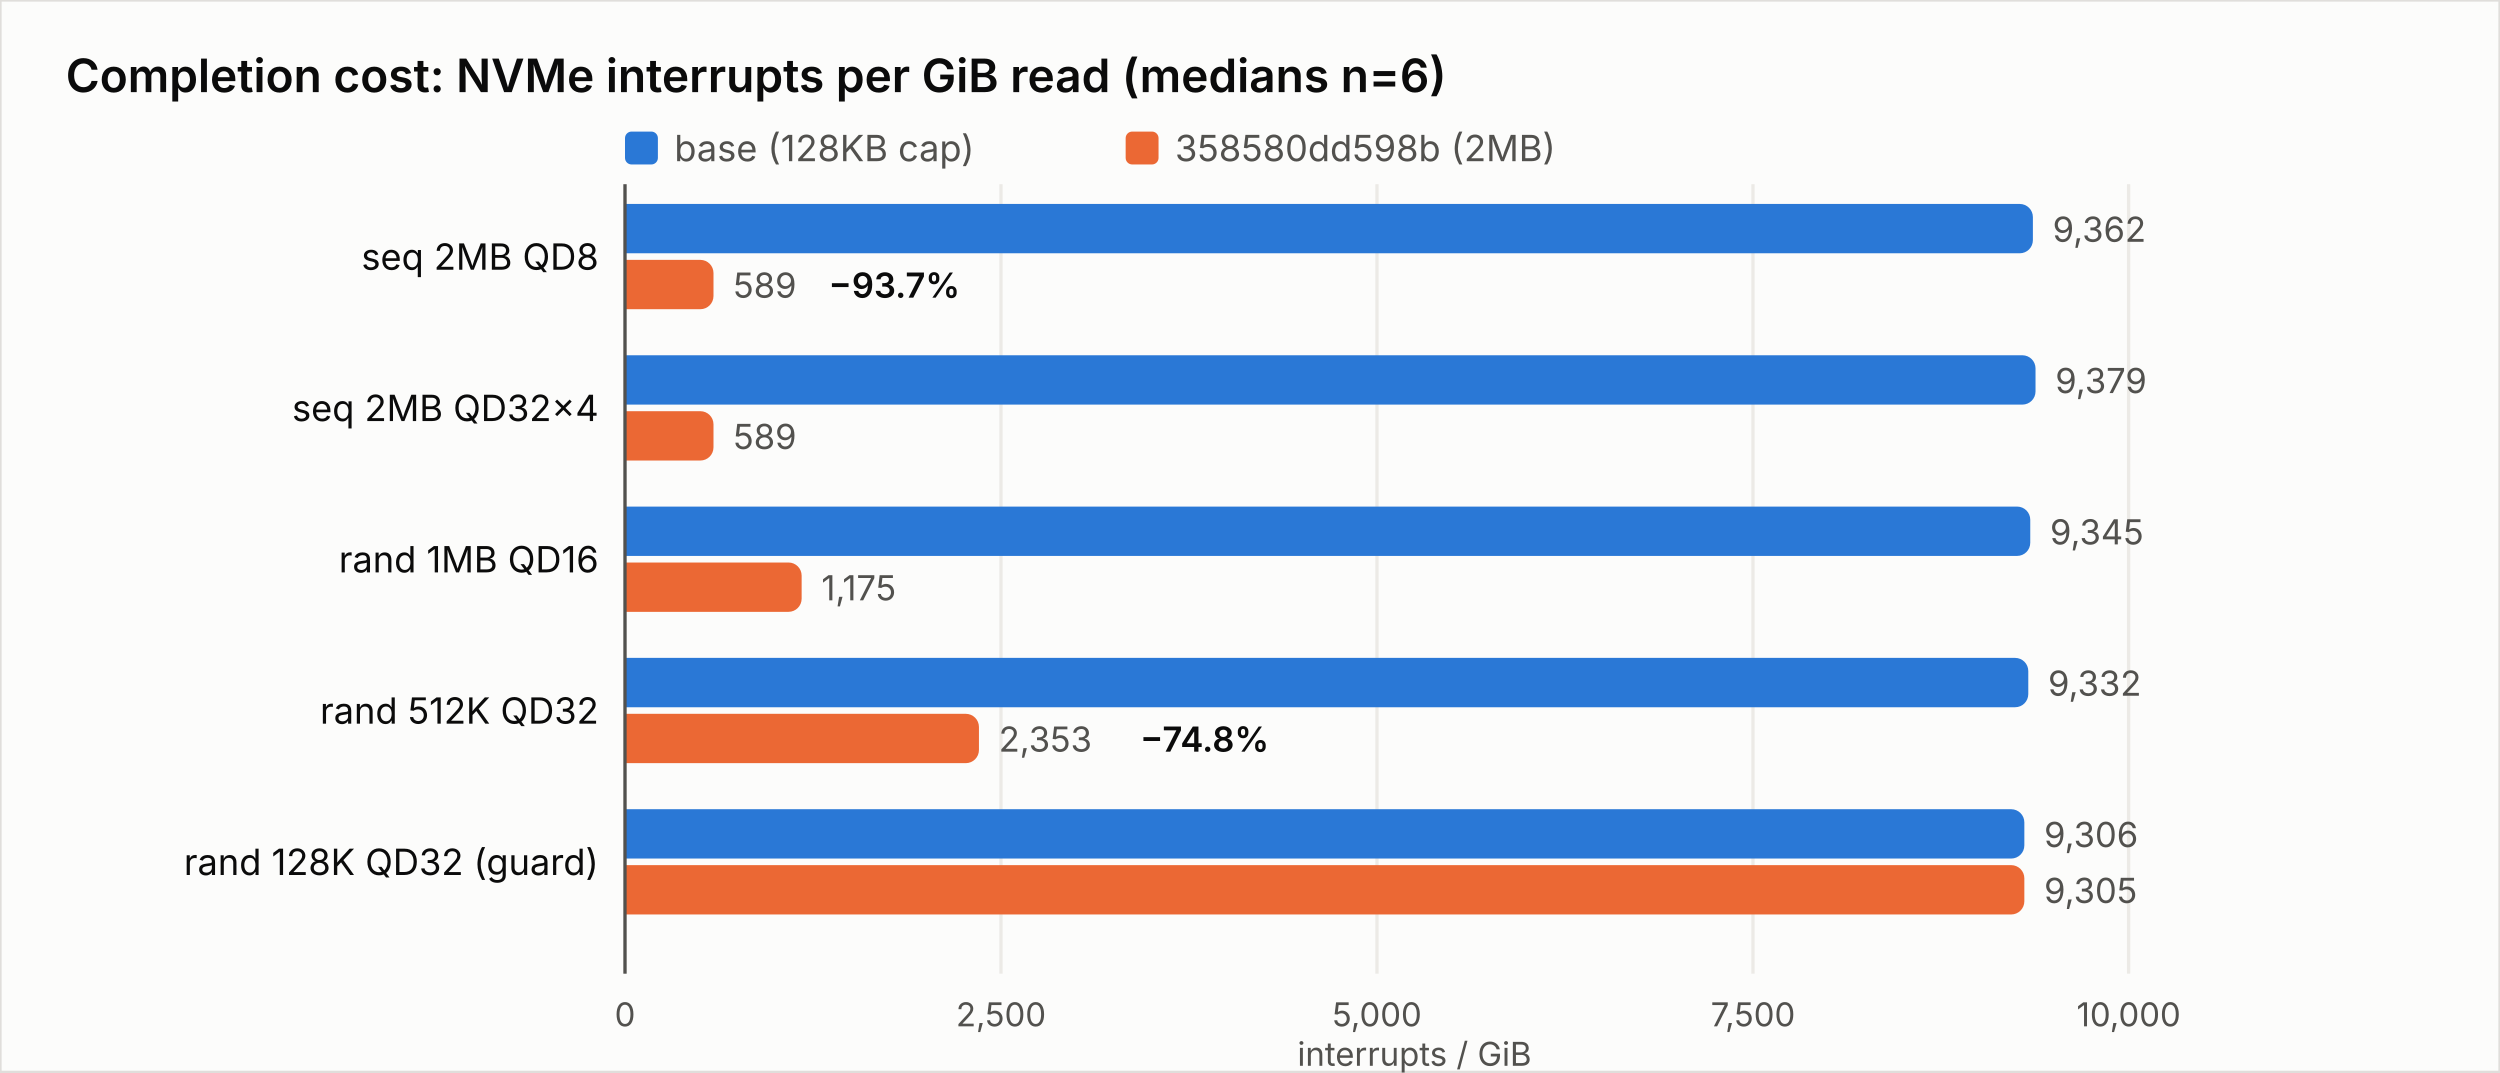
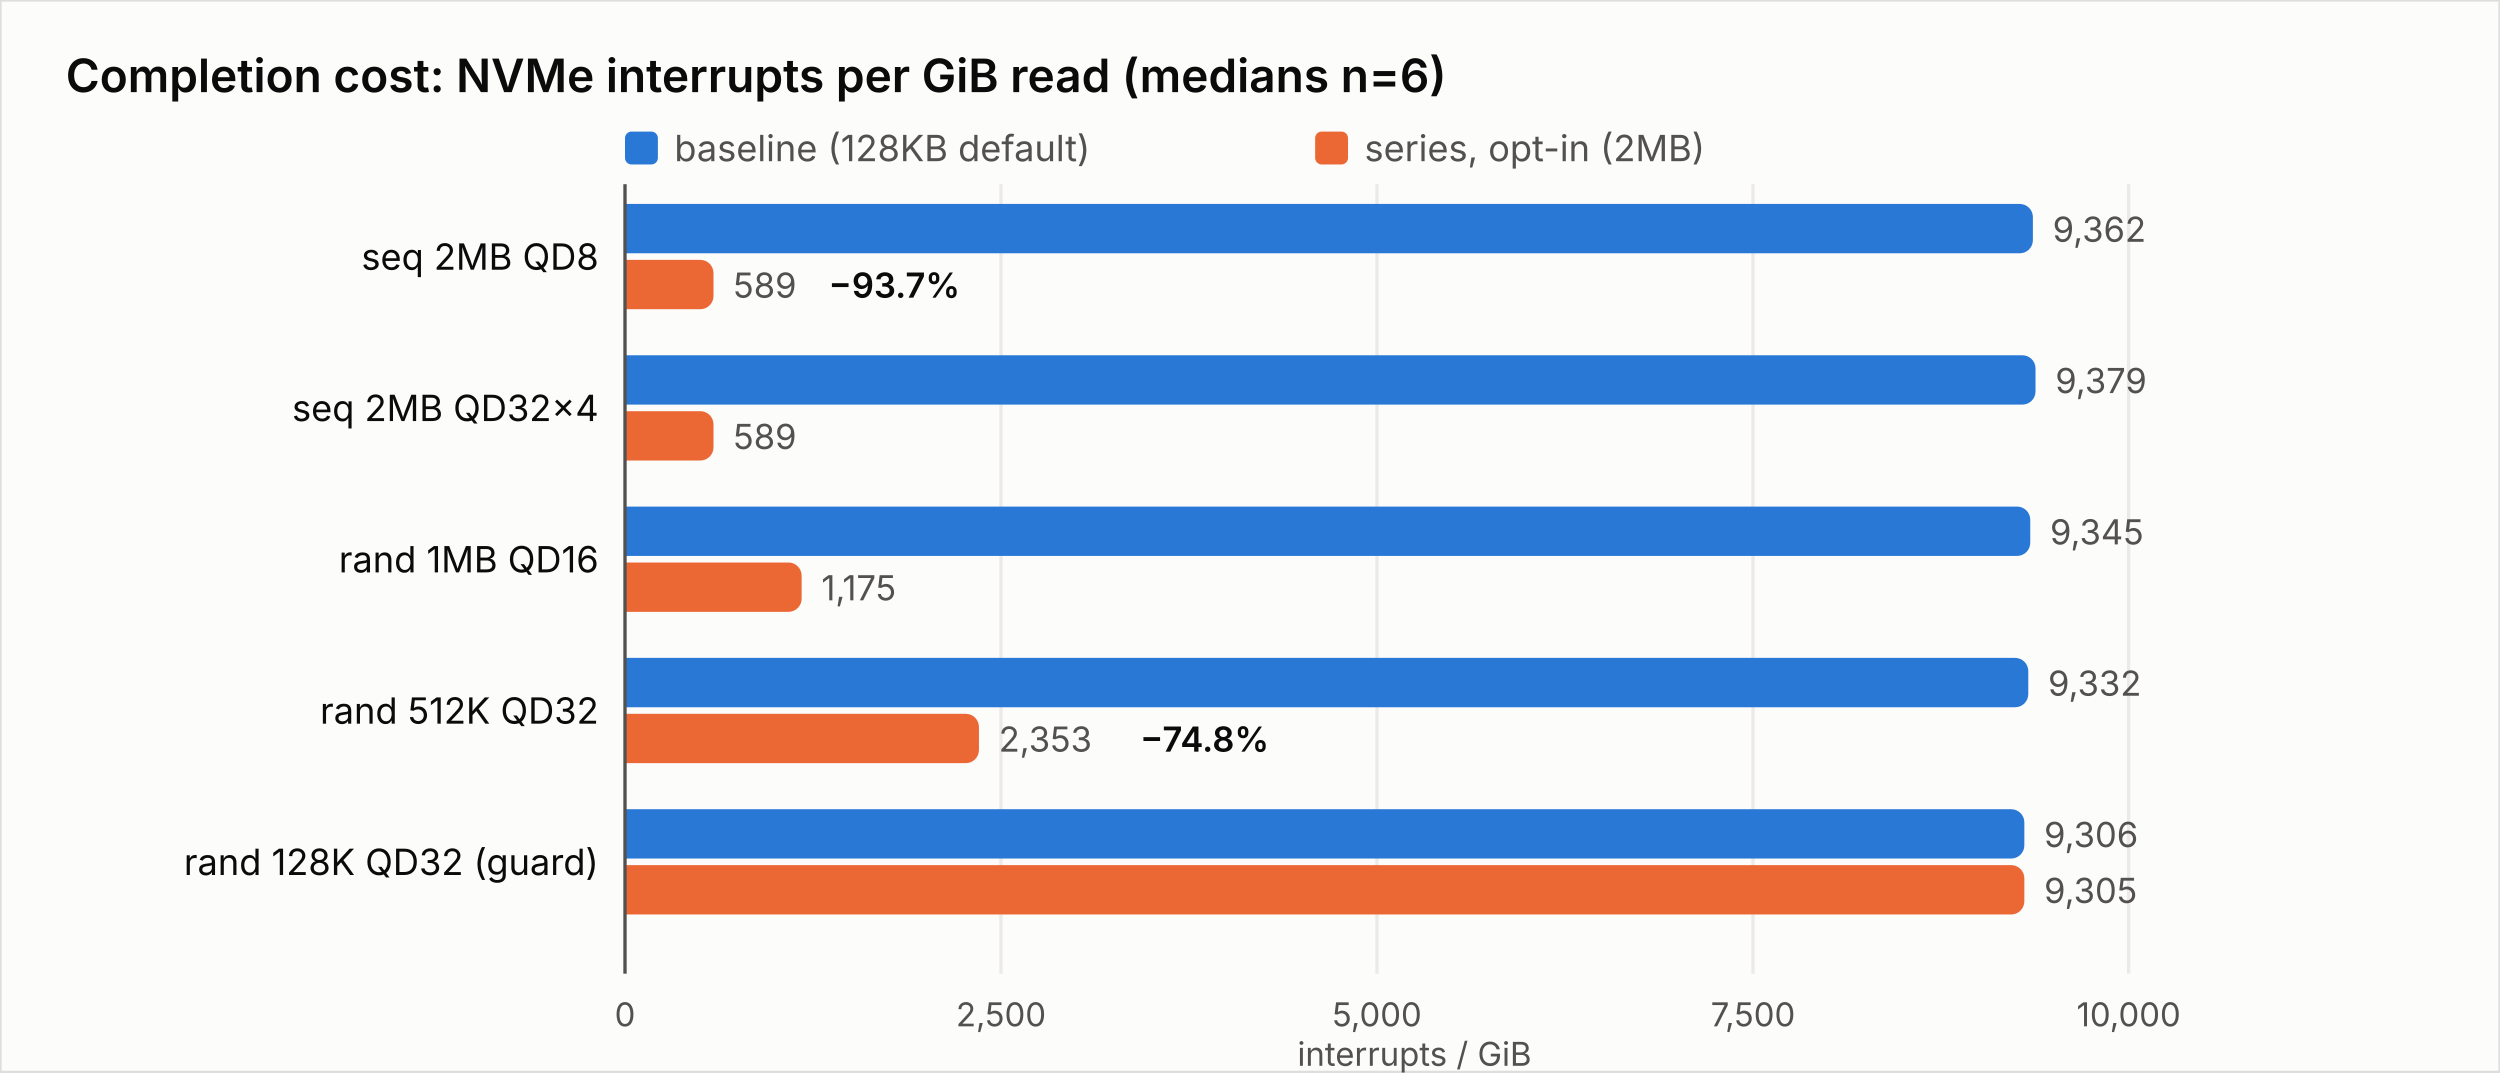
<svg xmlns="http://www.w3.org/2000/svg" width="760" height="326" viewBox="0 0 760 326" font-family="system-ui, -apple-system, sans-serif">
  <rect width="760" height="326" fill="#fcfcfb" stroke="#e0dedb" />
  <text x="20" y="28" font-size="14" font-weight="600" fill="#0b0b0b">Completion cost: NVMe interrupts per GiB read (medians n=6)</text>
  <defs>
    <pattern id="tex" width="6" height="6" patternUnits="userSpaceOnUse" patternTransform="rotate(45)">
      <rect width="6" height="6" fill-opacity="0" />
      <line x1="0" y1="0" x2="0" y2="6" stroke="#fcfcfb" stroke-width="2.5" />
    </pattern>
  </defs>
  <rect x="190" y="40" width="10" height="10" rx="2" fill="#2a78d6" />
-   <text x="205" y="49" font-size="11" fill="#52514e">base (128KB cap)</text>
-   <rect x="342.2" y="40" width="10" height="10" rx="2" fill="#eb6834" />
-   <text x="357.2" y="49" font-size="11" fill="#52514e">358580dd598b (2MB)</text>
+   <text x="205" y="49" font-size="11" fill="#52514e">baseline (128KB default)</text>
+   <rect x="399.8" y="40" width="10" height="10" rx="2" fill="#eb6834" />
+   <text x="414.8" y="49" font-size="11" fill="#52514e">series, opt-in (2MB)</text>
  <line x1="190.0" y1="56" x2="190.0" y2="296" stroke="#eceae6" />
  <text x="190.0" y="312" font-size="10" fill="#52514e" text-anchor="middle">0</text>
  <line x1="304.3" y1="56" x2="304.3" y2="296" stroke="#eceae6" />
  <text x="304.3" y="312" font-size="10" fill="#52514e" text-anchor="middle">2,500</text>
  <line x1="418.6" y1="56" x2="418.6" y2="296" stroke="#eceae6" />
  <text x="418.6" y="312" font-size="10" fill="#52514e" text-anchor="middle">5,000</text>
  <line x1="532.9" y1="56" x2="532.9" y2="296" stroke="#eceae6" />
  <text x="532.9" y="312" font-size="10" fill="#52514e" text-anchor="middle">7,500</text>
  <line x1="647.1" y1="56" x2="647.1" y2="296" stroke="#eceae6" />
  <text x="647.1" y="312" font-size="10" fill="#52514e" text-anchor="middle">10,000</text>
  <text x="430" y="324" font-size="10" fill="#52514e" text-anchor="middle">interrupts / GiB</text>
  <text x="182" y="82.0" font-size="11" fill="#0b0b0b" text-anchor="end">seq 2MB QD8</text>
  <path d="M190.0,62.0 h424.0 a4,4 0 0 1 4,4 v7 a4,4 0 0 1 -4,4 h-424.0 z" fill="#2a78d6" />
  <text x="624.0" y="73.5" font-size="10.5" fill="#52514e">9,362</text>
  <path d="M190.0,79.0 h22.9 a4,4 0 0 1 4,4 v7 a4,4 0 0 1 -4,4 h-22.9 z" fill="#eb6834" />
  <text x="222.9" y="90.5" font-size="10.5" fill="#52514e">589</text>
  <text x="251.9" y="90.5" font-size="10.5" font-weight="600" fill="#0b0b0b">−93.7%</text>
  <text x="182" y="128.0" font-size="11" fill="#0b0b0b" text-anchor="end">seq 2MB QD32×4</text>
  <path d="M190.0,108.0 h424.8 a4,4 0 0 1 4,4 v7 a4,4 0 0 1 -4,4 h-424.8 z" fill="#2a78d6" />
  <text x="624.8" y="119.5" font-size="10.5" fill="#52514e">9,379</text>
  <path d="M190.0,125.0 h22.9 a4,4 0 0 1 4,4 v7 a4,4 0 0 1 -4,4 h-22.9 z" fill="#eb6834" />
  <text x="222.9" y="136.5" font-size="10.5" fill="#52514e">589</text>
  <text x="182" y="174.0" font-size="11" fill="#0b0b0b" text-anchor="end">rand 1MB QD16</text>
  <path d="M190.0,154.0 h423.2 a4,4 0 0 1 4,4 v7 a4,4 0 0 1 -4,4 h-423.2 z" fill="#2a78d6" />
  <text x="623.2" y="165.5" font-size="10.5" fill="#52514e">9,345</text>
  <path d="M190.0,171.0 h49.7 a4,4 0 0 1 4,4 v7 a4,4 0 0 1 -4,4 h-49.7 z" fill="#eb6834" />
  <text x="249.7" y="182.5" font-size="10.5" fill="#52514e">1,175</text>
  <text x="182" y="220.0" font-size="11" fill="#0b0b0b" text-anchor="end">rand 512K QD32</text>
  <path d="M190.0,200.0 h422.6 a4,4 0 0 1 4,4 v7 a4,4 0 0 1 -4,4 h-422.6 z" fill="#2a78d6" />
  <text x="622.6" y="211.5" font-size="10.5" fill="#52514e">9,332</text>
  <path d="M190.0,217.0 h103.6 a4,4 0 0 1 4,4 v7 a4,4 0 0 1 -4,4 h-103.6 z" fill="#eb6834" />
  <text x="303.6" y="228.5" font-size="10.5" fill="#52514e">2,353</text>
  <text x="346.6" y="228.5" font-size="10.5" font-weight="600" fill="#0b0b0b">−74.8%</text>
  <text x="182" y="266.0" font-size="11" fill="#0b0b0b" text-anchor="end">rand 128K QD32 (guard)</text>
  <path d="M190.0,246.0 h421.4 a4,4 0 0 1 4,4 v7 a4,4 0 0 1 -4,4 h-421.4 z" fill="#2a78d6" />
  <text x="621.4" y="257.5" font-size="10.5" fill="#52514e">9,306</text>
  <path d="M190.0,263.0 h421.4 a4,4 0 0 1 4,4 v7 a4,4 0 0 1 -4,4 h-421.4 z" fill="#eb6834" />
  <text x="621.4" y="274.5" font-size="10.5" fill="#52514e">9,305</text>
  <line x1="190" y1="56" x2="190" y2="296" stroke="#52514e" />
</svg>
